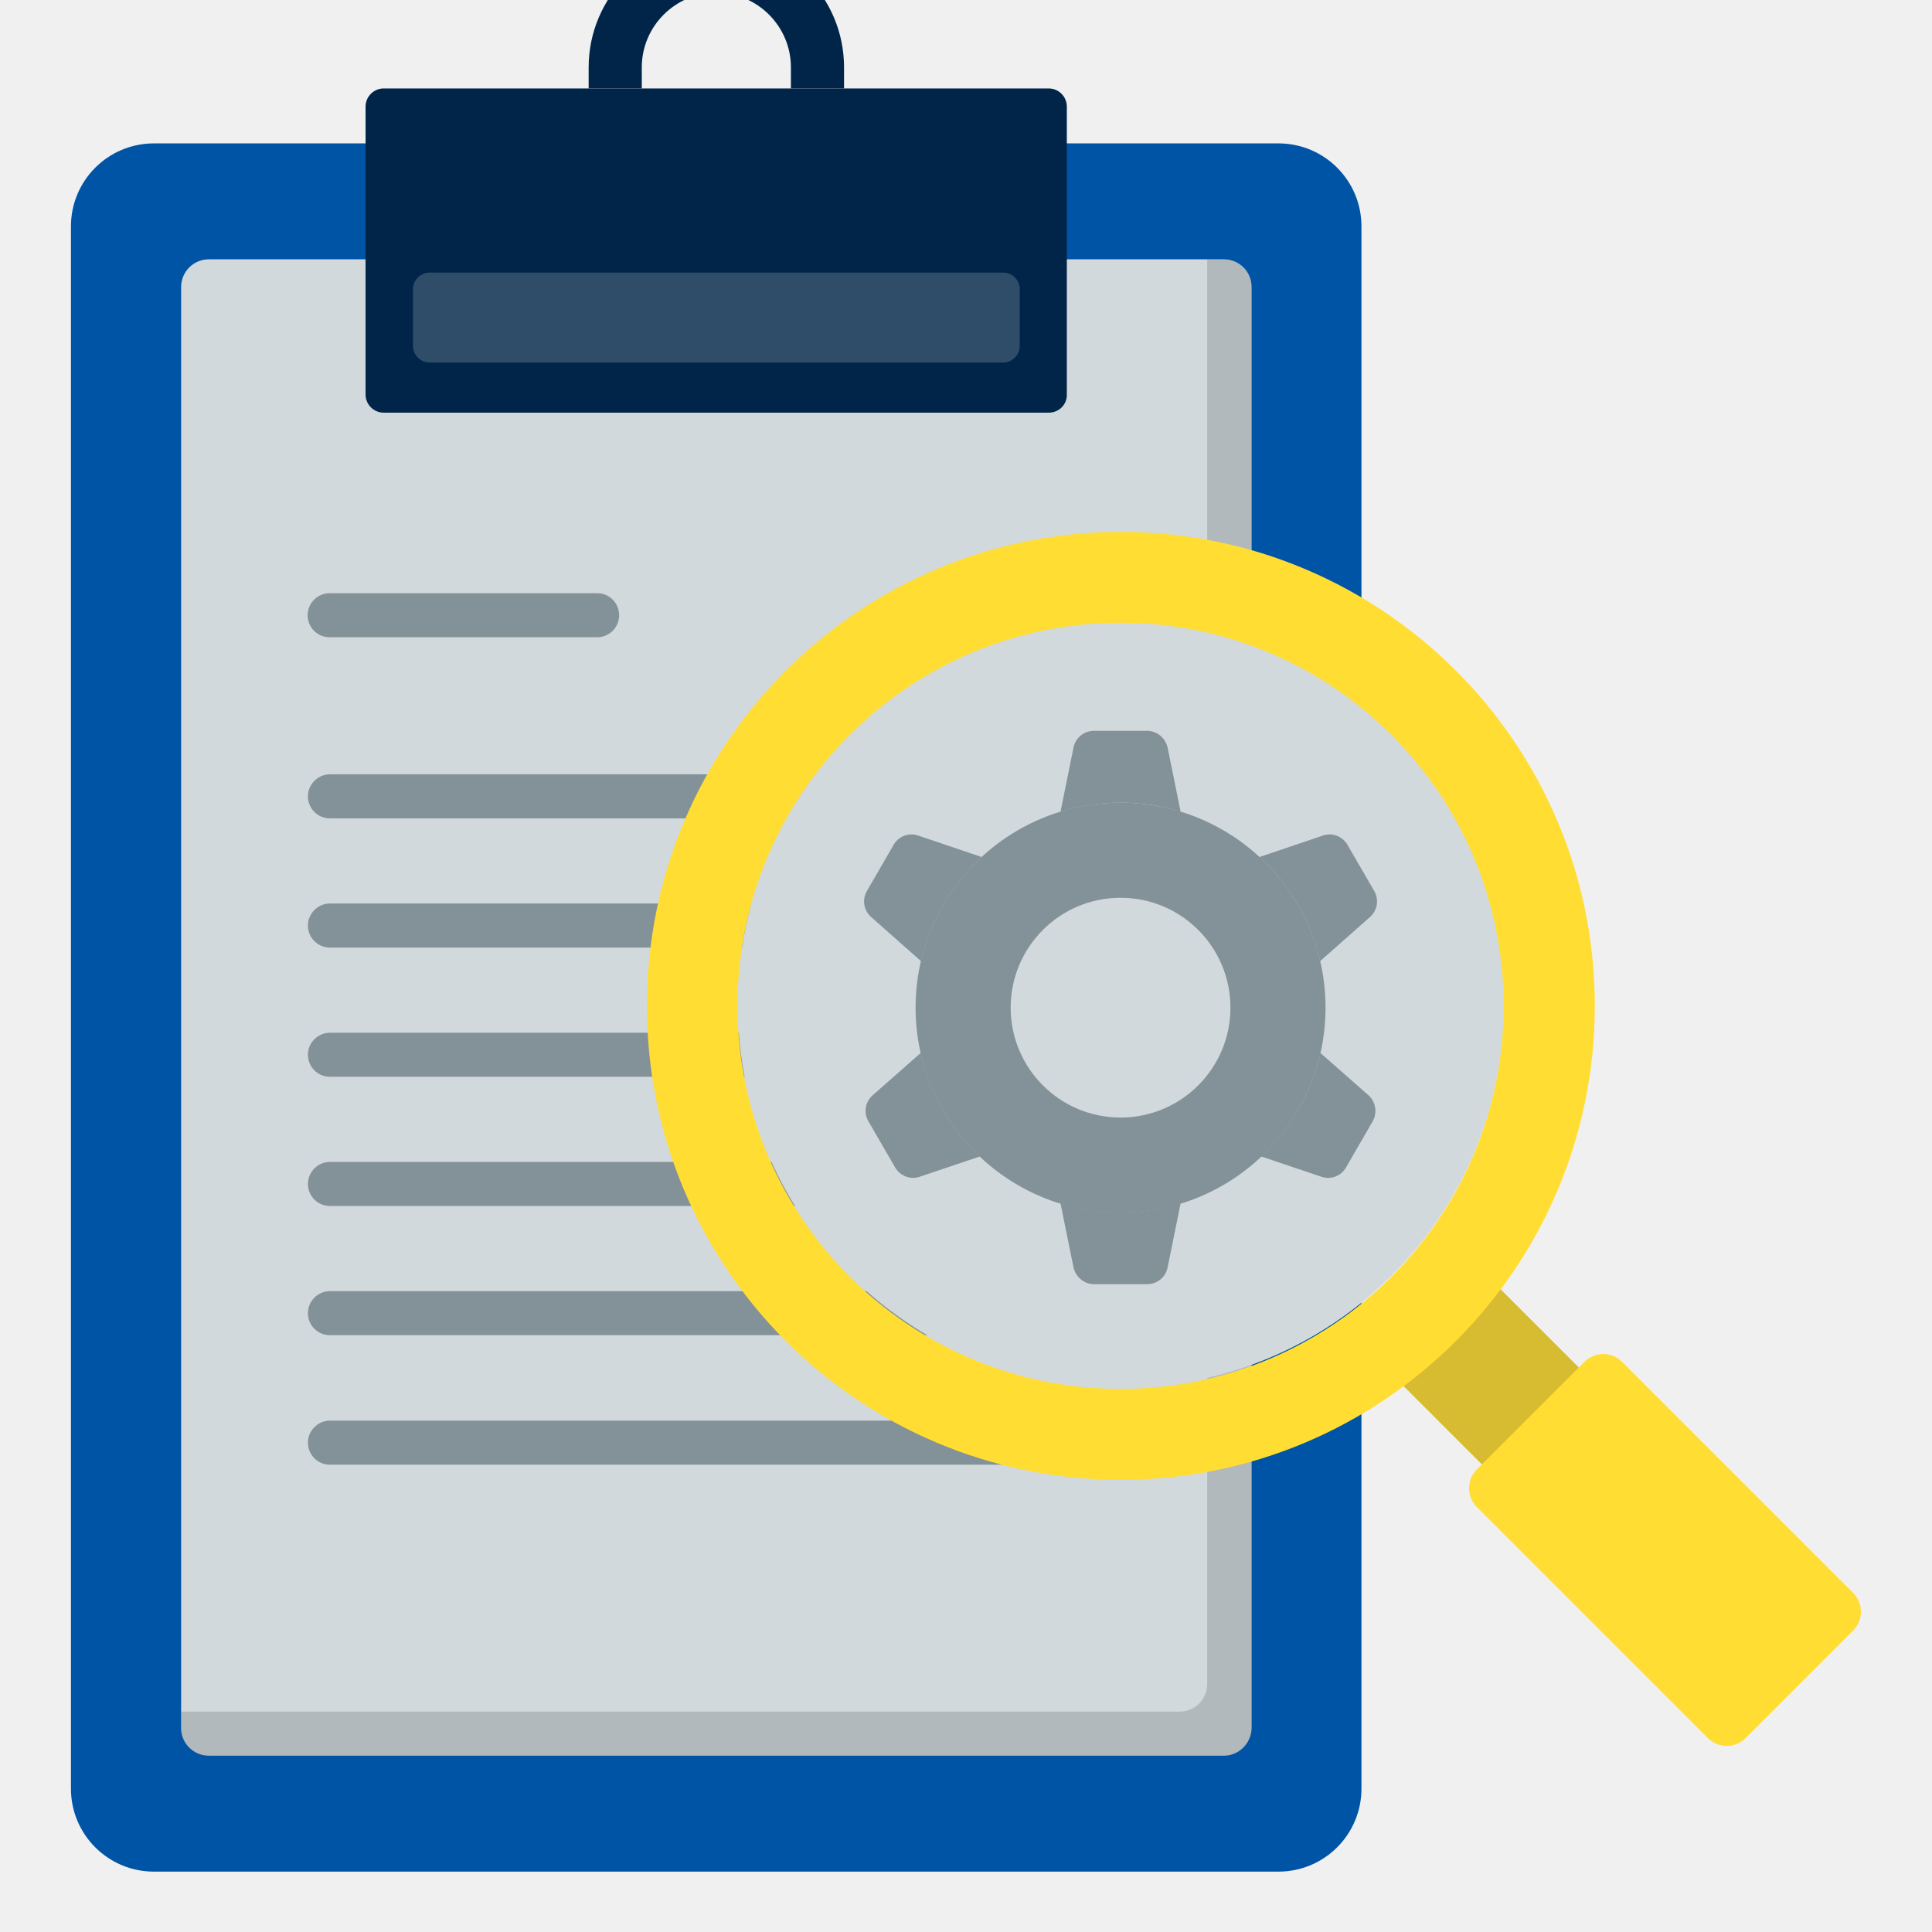
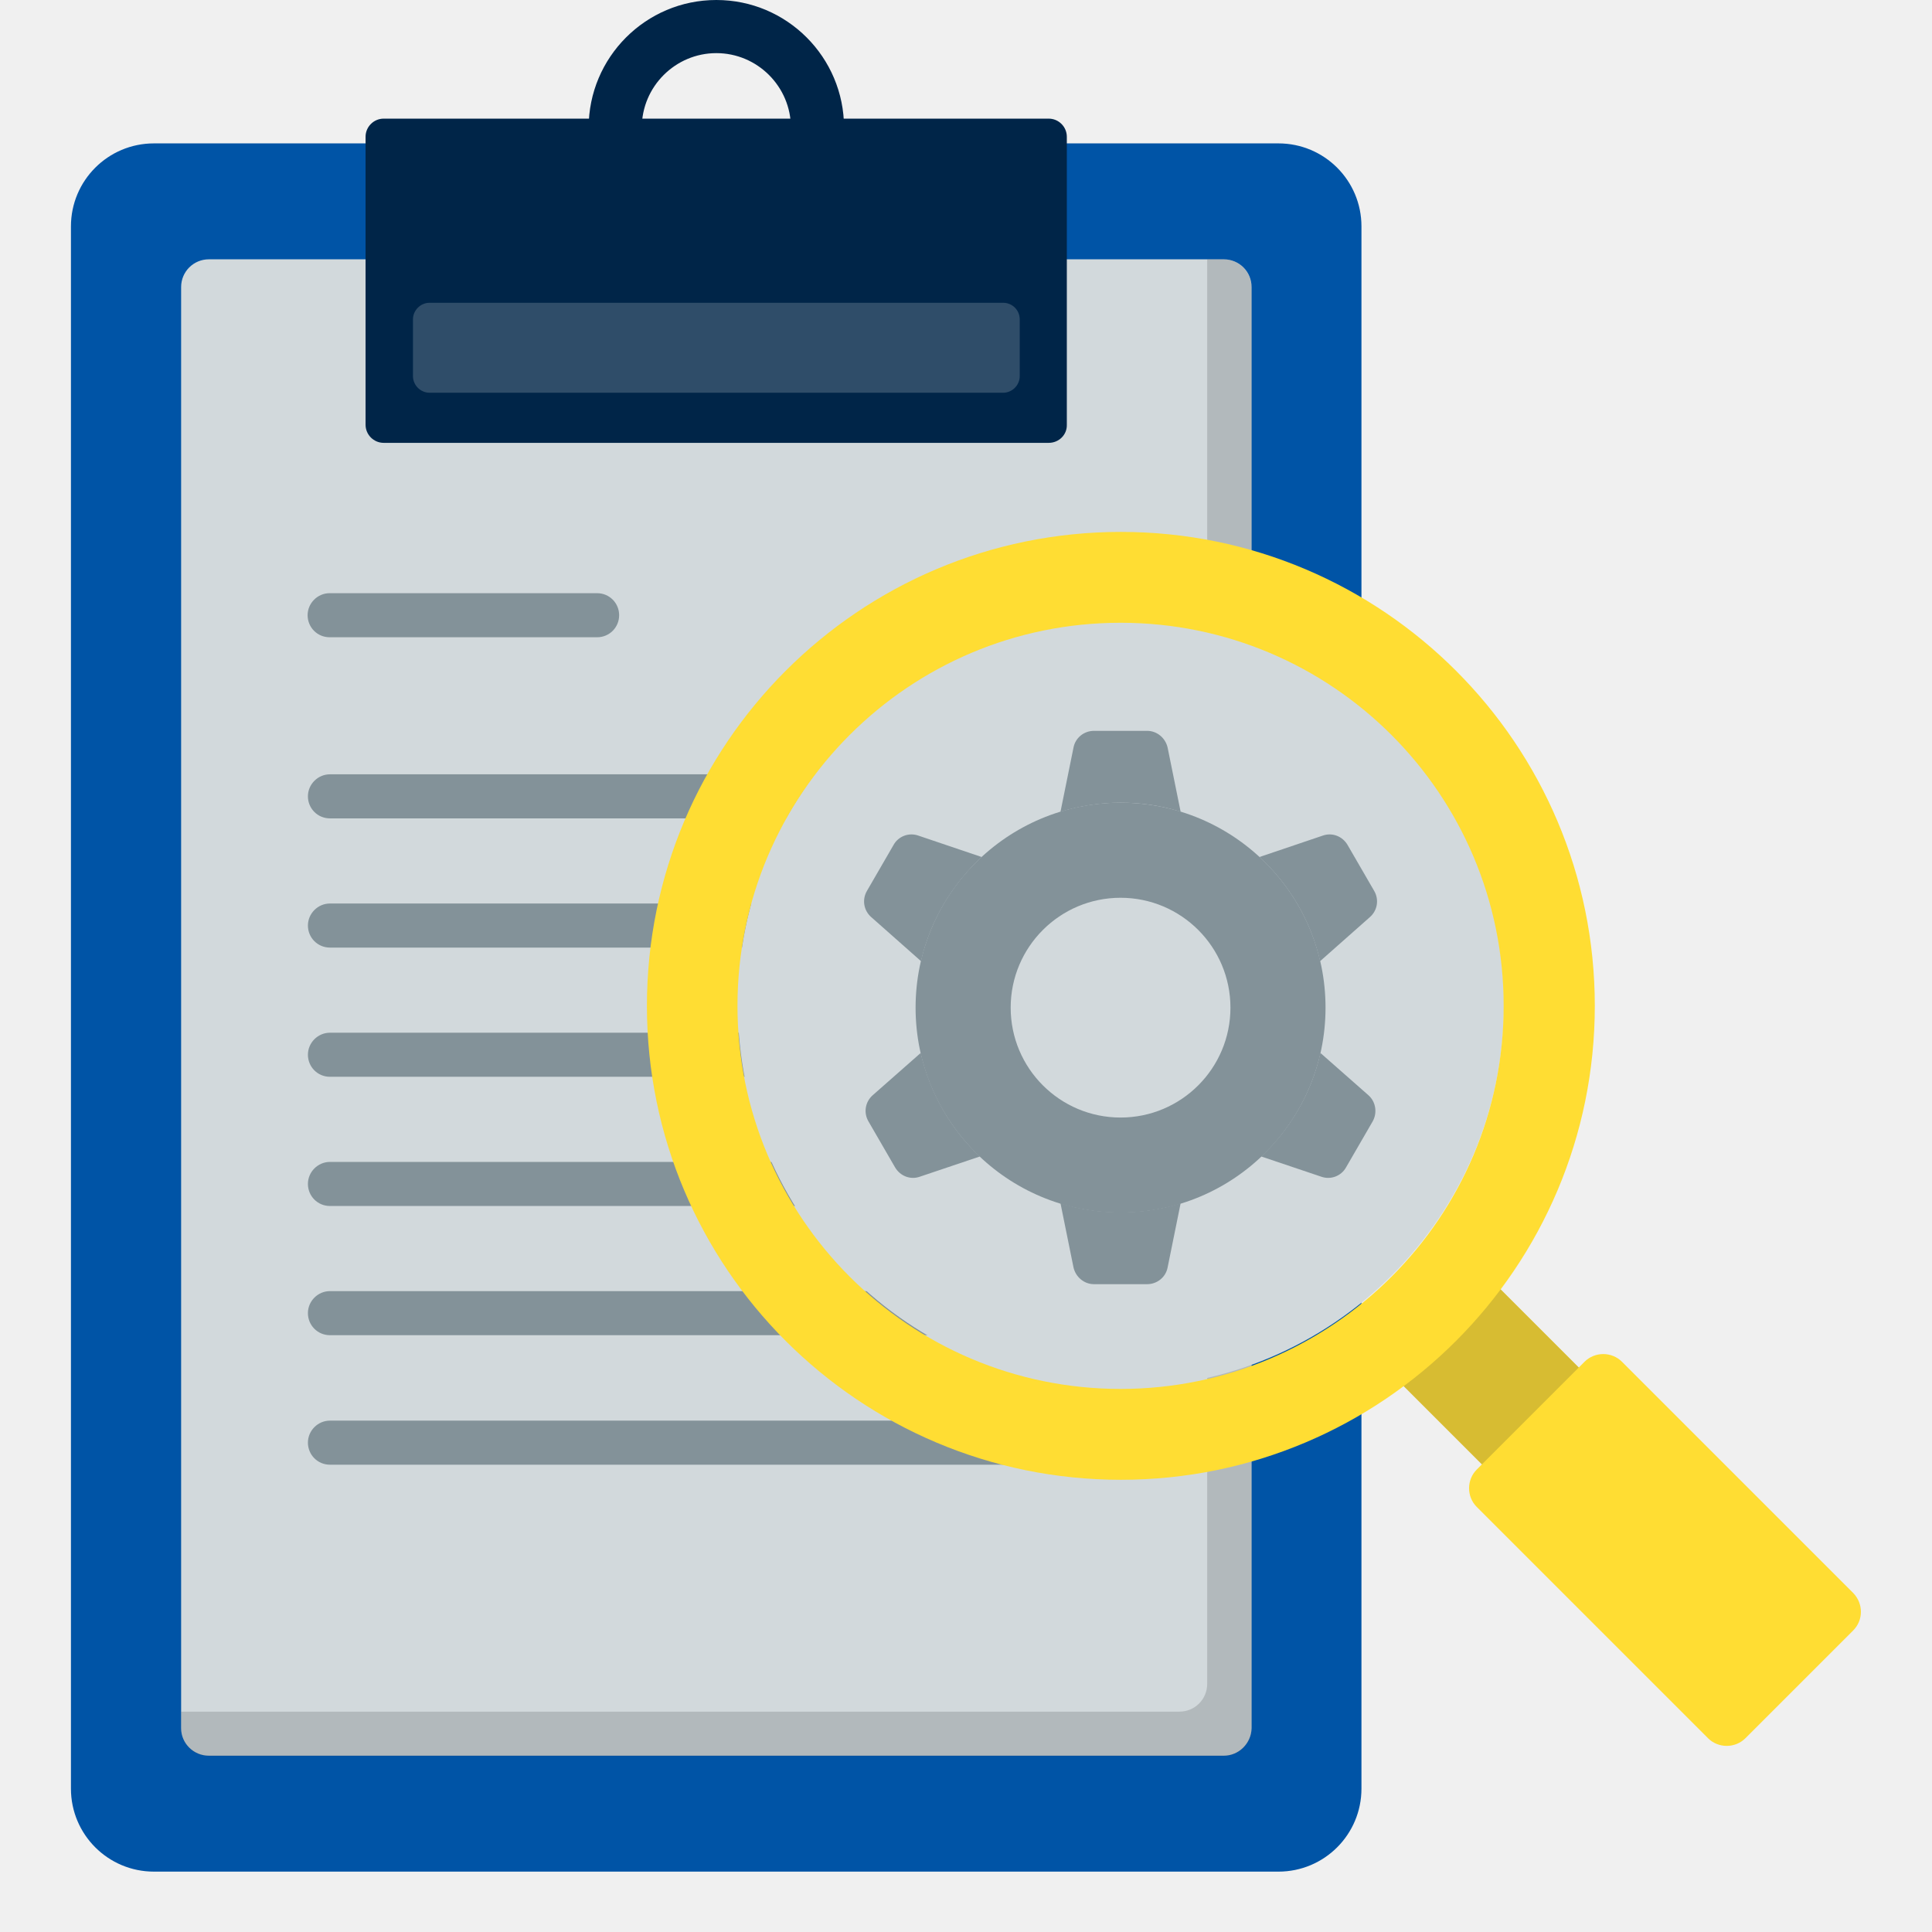
<svg xmlns="http://www.w3.org/2000/svg" width="64" height="64" viewBox="0 0 64 64" fill="none">
-   <g clip-path="url(#clip0_5442_9902)">
-     <path d="M44.91 44.33L48.12 41.12L52.97 45.97L49.76 49.18L44.91 44.33Z" fill="#FFDD33" />
-     <g opacity="0.19">
-       <path d="M44.91 44.33L48.12 41.12L52.97 45.97L49.76 49.18L44.91 44.33Z" fill="#2D2F31" />
+   <g id="More Than Just âTechnical Guidanceâ Explore our-enterprise-level-cto-services_technology-integration-and-analysis">
+     <g id="Group">
+       <g id="Group_2">
+         <g id="Group_3">
+           <g id="Group_4">
+             <g id="Group_5">
+               <g id="Group_6">
+                 <path id="Vector" d="M44.91 44.33L48.12 41.12L52.97 45.97L49.76 49.18L44.91 44.33Z" fill="#FFDD33" />
+               </g>
+             </g>
+           </g>
+         </g>
+       </g>
+       <g id="Group_7" opacity="0.19">
+         <g id="Group_8">
+           <g id="Group_9">
+             <g id="Group_10">
+               <g id="Group_11">
+                 <path id="Vector_2" d="M44.91 44.33L48.12 41.12L52.97 45.97L49.76 49.18L44.91 44.33Z" fill="#2D2F31" />
+               </g>
+             </g>
+           </g>
+         </g>
+       </g>
+       <g id="Group_12">
+         <g id="Group_13">
+           <g id="Group_14">
+             <path id="Vector_3" d="M42.35 62H5.1C3.58 62 2.35 60.77 2.35 59.25V7.5C2.35 5.98 3.58 4.75 5.1 4.75H42.35C43.87 4.75 45.1 5.98 45.1 7.5V59.25C45.1 60.77 43.87 62 42.35 62Z" fill="#0054A6" />
+           </g>
+         </g>
+       </g>
+       <g id="Group_15">
+         <g id="Group_16">
+           <path id="Vector_4" d="M40.54 58.16H6.92C6.41 58.16 6 57.75 6 57.25V9.51C6 9 6.41 8.59 6.92 8.59H40.54C41.05 8.59 41.46 9 41.46 9.51V57.25C41.45 57.75 41.04 58.16 40.54 58.16Z" fill="#D2D9DC" />
+         </g>
+       </g>
+       <g id="Group_17" opacity="0.19">
+         <g id="Group_18">
+           <path id="Vector_5" d="M40.54 8.59H39.99V55.78C39.99 56.29 39.58 56.7 39.07 56.7H6V57.25C6 57.76 6.41 58.17 6.92 58.17H40.54C41.05 58.17 41.46 57.76 41.46 57.25V9.51C41.45 9 41.04 8.59 40.54 8.59Z" fill="#2D2F31" />
+         </g>
+       </g>
+       <g id="Group_19">
+         <g id="Group_20">
+           <path id="Vector_6" d="M27.96 4.93H26.2V4.23C26.2 2.87 25.09 1.76 23.73 1.76C22.37 1.76 21.26 2.87 21.26 4.23V4.93H19.5V4.23C19.5 1.9 21.39 0 23.73 0C26.07 0 27.96 1.9 27.96 4.23V4.93Z" fill="#002548" />
+         </g>
+       </g>
+       <g id="Group_21">
+         <g id="Group_22">
+           <path id="Vector_7" d="M34.74 14.67H12.71C12.38 14.67 12.11 14.4 12.11 14.07V4.53C12.11 4.2 12.38 3.93 12.71 3.93H34.74C35.07 3.93 35.34 4.2 35.34 4.53V14.07C35.35 14.4 35.08 14.67 34.74 14.67Z" fill="#002548" />
+         </g>
+       </g>
+       <g id="Group_23" opacity="0.19">
+         <g id="Group_24">
+           <path id="Vector_8" d="M33.23 10.03H14.23C13.93 10.03 13.68 10.28 13.68 10.58V12.46C13.68 12.76 13.93 13.01 14.23 13.01H33.23C33.53 13.01 33.78 12.76 33.78 12.46V10.58C33.78 10.27 33.53 10.03 33.23 10.03Z" fill="#F9FAFB" />
+         </g>
+       </g>
+       <g id="Group_25">
+         <g id="Group_26">
+           <g id="Group_27">
+             <path id="Vector_9" d="M19.78 21.11H10.92C10.51 21.11 10.19 20.78 10.19 20.38C10.19 19.98 10.52 19.65 10.92 19.65H19.78C20.19 19.65 20.51 19.98 20.51 20.38C20.51 20.78 20.19 21.11 19.78 21.11Z" fill="#839299" />
+           </g>
+         </g>
+         <g id="Group_28">
+           <g id="Group_29">
+             <path id="Vector_10" d="M34.95 27.11H10.93C10.52 27.11 10.2 26.78 10.2 26.38C10.2 25.98 10.53 25.65 10.93 25.65H34.95C35.36 25.65 35.68 25.98 35.68 26.38C35.68 26.78 35.35 27.11 34.95 27.11Z" fill="#839299" />
+           </g>
+         </g>
+         <g id="Group_30">
+           <g id="Group_31">
+             <path id="Vector_11" d="M34.95 31.39H10.93C10.52 31.39 10.2 31.06 10.2 30.66C10.2 30.26 10.53 29.93 10.93 29.93H34.95C35.36 29.93 35.68 30.26 35.68 30.66C35.68 31.06 35.35 31.39 34.95 31.39Z" fill="#839299" />
+           </g>
+         </g>
+         <g id="Group_32">
+           <g id="Group_33">
+             <path id="Vector_12" d="M34.95 35.67H10.93C10.52 35.67 10.2 35.34 10.2 34.94C10.2 34.54 10.53 34.21 10.93 34.21H34.95C35.36 34.21 35.68 34.54 35.68 34.94C35.68 35.34 35.35 35.67 34.95 35.67Z" fill="#839299" />
+           </g>
+         </g>
+         <g id="Group_34">
+           <g id="Group_35">
+             <path id="Vector_13" d="M34.95 39.95H10.93C10.52 39.95 10.2 39.62 10.2 39.22C10.2 38.82 10.53 38.49 10.93 38.49H34.95C35.36 38.49 35.68 38.82 35.68 39.22C35.68 39.62 35.35 39.95 34.95 39.95Z" fill="#839299" />
+           </g>
+         </g>
+         <g id="Group_36">
+           <g id="Group_37">
+             <path id="Vector_14" d="M34.95 44.23H10.93C10.52 44.23 10.2 43.9 10.2 43.5C10.2 43.1 10.53 42.77 10.93 42.77H34.95C35.36 42.77 35.68 43.1 35.68 43.5C35.68 43.9 35.35 44.23 34.95 44.23Z" fill="#839299" />
+           </g>
+         </g>
+         <g id="Group_38">
+           <g id="Group_39">
+             <path id="Vector_15" d="M34.95 48.52H10.93C10.52 48.52 10.2 48.19 10.2 47.79C10.2 47.39 10.53 47.06 10.93 47.06H34.95C35.36 47.06 35.68 47.39 35.68 47.79C35.68 48.19 35.35 48.52 34.95 48.52Z" fill="#839299" />
+           </g>
+         </g>
+       </g>
+       <g id="Group_40">
+         <path id="Vector_16" d="M37.13 45.97C44.138 45.97 49.82 40.288 49.82 33.28C49.82 26.271 44.138 20.59 37.13 20.59C30.121 20.59 24.44 26.271 24.44 33.28C24.44 40.288 30.121 45.97 37.13 45.97Z" fill="#D2D9DC" />
+       </g>
+       <g id="Group_41">
+         <g id="Group_42">
+           <g id="Group_43">
+             <g id="Group_44">
+               <g id="Group_45">
+                 <path id="Vector_17" d="M61.39 52.77L53.73 45.11C53.39 44.77 52.83 44.77 52.49 45.11L48.92 48.68C48.58 49.02 48.58 49.58 48.92 49.92L56.58 57.58C56.92 57.92 57.48 57.92 57.82 57.58L61.39 54.01C61.73 53.67 61.73 53.12 61.39 52.77Z" fill="#FFDD33" />
+               </g>
+             </g>
+           </g>
+         </g>
+       </g>
+       <g id="Group_46">
+         <g id="Group_47">
+           <g id="Group_48">
+             <path id="Vector_18" d="M21.43 33.32C21.43 41.99 28.46 49.02 37.13 49.02C45.8 49.02 52.83 41.99 52.83 33.32C52.83 24.65 45.8 17.62 37.13 17.62C28.46 17.62 21.43 24.65 21.43 33.32ZM24.43 33.32C24.43 26.31 30.11 20.63 37.12 20.63C44.13 20.63 49.81 26.31 49.81 33.32C49.81 40.33 44.13 46.01 37.12 46.01C30.11 46.01 24.43 40.32 24.43 33.32Z" fill="#FFDD33" />
+           </g>
+         </g>
+       </g>
+       <g id="Group_49">
+         <g id="Group_50">
+           <g id="Group_51">
+             <g id="Group_52">
+               <g id="Group_53">
+                 <g id="Group_54">
+                   <g id="Group_55">
+                     <path id="Vector_19" d="M37.12 26.59C33.37 26.59 30.33 29.63 30.33 33.38C30.33 37.13 33.37 40.17 37.12 40.17C40.87 40.17 43.91 37.13 43.91 33.38C43.91 29.63 40.87 26.59 37.12 26.59ZM37.12 37.02C35.11 37.02 33.48 35.39 33.48 33.38C33.48 31.37 35.11 29.74 37.12 29.74C39.13 29.74 40.76 31.37 40.76 33.38C40.76 35.39 39.13 37.02 37.12 37.02Z" fill="#839299" />
+                   </g>
+                 </g>
+               </g>
+               <g id="Group_56">
+                 <g id="Group_57">
+                   <g id="Group_58">
+                     <g id="Group_59">
+                       <path id="Vector_20" d="M43.73 31.84L45.38 30.38C45.63 30.16 45.69 29.8 45.52 29.51L44.64 27.99C44.47 27.7 44.13 27.57 43.82 27.68L41.72 28.39C42.7 29.29 43.42 30.49 43.73 31.84Z" fill="#839299" />
+                     </g>
+                   </g>
+                 </g>
+                 <g id="Group_60">
+                   <g id="Group_61">
+                     <g id="Group_62">
+                       <path id="Vector_21" d="M28.86 30.38L30.51 31.84C30.82 30.49 31.54 29.3 32.52 28.39L30.42 27.68C30.11 27.57 29.76 27.7 29.6 27.99L28.72 29.51C28.55 29.8 28.61 30.16 28.86 30.38Z" fill="#839299" />
+                     </g>
+                   </g>
+                 </g>
+                 <g id="Group_63">
+                   <g id="Group_64">
+                     <g id="Group_65">
+                       <path id="Vector_22" d="M37.12 26.59C37.81 26.59 38.48 26.69 39.11 26.89L38.68 24.77C38.61 24.45 38.33 24.21 38 24.21H36.24C35.91 24.21 35.62 24.44 35.56 24.77L35.13 26.89C35.76 26.7 36.43 26.59 37.12 26.59Z" fill="#839299" />
+                     </g>
+                   </g>
+                 </g>
+                 <g id="Group_66">
+                   <g id="Group_67">
+                     <g id="Group_68">
+                       <path id="Vector_23" d="M45.33 36.28L43.74 34.88C43.44 36.22 42.74 37.4 41.78 38.31L43.77 38.98C44.08 39.09 44.43 38.96 44.59 38.67L45.47 37.15C45.63 36.87 45.58 36.5 45.33 36.28Z" fill="#839299" />
+                     </g>
+                   </g>
+                 </g>
+                 <g id="Group_69">
+                   <g id="Group_70">
+                     <g id="Group_71">
+                       <path id="Vector_24" d="M37.12 40.16C36.43 40.16 35.76 40.06 35.13 39.86L35.56 41.98C35.63 42.3 35.91 42.54 36.24 42.54H38C38.33 42.54 38.62 42.31 38.68 41.98L39.11 39.86C38.48 40.06 37.81 40.16 37.12 40.16Z" fill="#839299" />
+                     </g>
+                   </g>
+                 </g>
+                 <g id="Group_72">
+                   <g id="Group_73">
+                     <g id="Group_74">
+                       <path id="Vector_25" d="M30.5 34.88L28.91 36.28C28.66 36.5 28.6 36.86 28.77 37.15L29.65 38.67C29.82 38.96 30.16 39.09 30.47 38.98L32.46 38.31C31.5 37.41 30.81 36.22 30.5 34.88Z" fill="#839299" />
+                     </g>
+                   </g>
+                 </g>
+               </g>
+             </g>
+           </g>
+         </g>
+       </g>
    </g>
-     <path d="M42.35 62H5.1C3.58 62 2.35 60.77 2.35 59.25V7.5C2.35 5.98 3.58 4.75 5.1 4.75H42.35C43.87 4.75 45.1 5.98 45.1 7.5V59.25C45.1 60.77 43.87 62 42.35 62Z" fill="#0054A6" />
-     <path d="M40.54 58.16H6.92C6.41 58.16 6 57.75 6 57.25V9.51C6 9 6.41 8.59 6.92 8.59H40.54C41.05 8.59 41.46 9 41.46 9.51V57.25C41.45 57.75 41.04 58.16 40.54 58.16Z" fill="#D2D9DC" />
-     <g opacity="0.19">
-       <path d="M40.54 8.59H39.99V55.78C39.99 56.29 39.58 56.7 39.07 56.7H6V57.25C6 57.76 6.41 58.17 6.92 58.17H40.54C41.05 58.17 41.46 57.76 41.46 57.25V9.51C41.45 9 41.04 8.59 40.54 8.59Z" fill="#2D2F31" />
-     </g>
-     <path d="M27.96 2.93H26.2V2.23C26.2 0.87 25.09 -0.24 23.73 -0.24C22.37 -0.24 21.26 0.87 21.26 2.23V2.93H19.5V2.23C19.5 -0.1 21.39 -2 23.73 -2C26.07 -2 27.96 -0.1 27.96 2.23V2.93Z" fill="#002548" />
-     <path d="M34.74 13.67H12.71C12.38 13.67 12.11 13.4 12.11 13.07V3.53C12.11 3.2 12.38 2.93 12.71 2.93H34.74C35.07 2.93 35.34 3.2 35.34 3.53V13.07C35.35 13.4 35.08 13.67 34.74 13.67Z" fill="#002548" />
-     <g opacity="0.19">
-       <path d="M33.23 9.03H14.23C13.93 9.03 13.68 9.28 13.68 9.58V11.46C13.68 11.76 13.93 12.01 14.23 12.01H33.23C33.53 12.01 33.78 11.76 33.78 11.46V9.58C33.78 9.27 33.53 9.03 33.23 9.03Z" fill="#F9FAFB" />
-     </g>
-     <path d="M19.78 21.11H10.92C10.51 21.11 10.19 20.78 10.19 20.38C10.19 19.98 10.52 19.65 10.92 19.65H19.78C20.19 19.65 20.51 19.98 20.51 20.38C20.51 20.78 20.19 21.11 19.78 21.11Z" fill="#839299" />
-     <path d="M34.95 27.11H10.93C10.52 27.11 10.2 26.78 10.2 26.38C10.2 25.98 10.53 25.65 10.93 25.65H34.95C35.36 25.65 35.68 25.98 35.68 26.38C35.68 26.78 35.35 27.11 34.95 27.11Z" fill="#839299" />
-     <path d="M34.95 31.39H10.93C10.52 31.39 10.2 31.06 10.2 30.66C10.2 30.26 10.53 29.93 10.93 29.93H34.95C35.36 29.93 35.68 30.26 35.68 30.66C35.68 31.06 35.35 31.39 34.95 31.39Z" fill="#839299" />
-     <path d="M34.95 35.67H10.93C10.52 35.67 10.2 35.34 10.2 34.94C10.2 34.54 10.53 34.21 10.93 34.21H34.95C35.36 34.21 35.68 34.54 35.68 34.94C35.68 35.34 35.35 35.67 34.95 35.67Z" fill="#839299" />
-     <path d="M34.95 39.95H10.93C10.52 39.95 10.2 39.62 10.2 39.22C10.2 38.82 10.53 38.49 10.93 38.49H34.95C35.36 38.49 35.68 38.82 35.68 39.22C35.68 39.62 35.35 39.95 34.95 39.95Z" fill="#839299" />
-     <path d="M34.95 44.23H10.93C10.52 44.23 10.2 43.9 10.2 43.5C10.2 43.1 10.53 42.77 10.93 42.77H34.95C35.36 42.77 35.68 43.1 35.68 43.5C35.68 43.9 35.35 44.23 34.95 44.23Z" fill="#839299" />
-     <path d="M34.95 48.52H10.93C10.52 48.52 10.2 48.19 10.2 47.79C10.2 47.39 10.53 47.06 10.93 47.06H34.95C35.36 47.06 35.68 47.39 35.68 47.79C35.68 48.19 35.35 48.52 34.95 48.52Z" fill="#839299" />
-     <path d="M37.13 45.97C44.138 45.97 49.82 40.288 49.82 33.28C49.82 26.271 44.138 20.59 37.13 20.59C30.121 20.59 24.44 26.271 24.44 33.28C24.44 40.288 30.121 45.97 37.13 45.97Z" fill="#D2D9DC" />
-     <path d="M61.39 52.77L53.73 45.11C53.39 44.77 52.83 44.77 52.49 45.11L48.92 48.68C48.58 49.02 48.58 49.58 48.92 49.92L56.58 57.58C56.92 57.92 57.48 57.92 57.82 57.58L61.39 54.01C61.73 53.67 61.73 53.12 61.39 52.77Z" fill="#FFDD33" />
-     <path d="M21.43 33.32C21.43 41.99 28.46 49.02 37.13 49.02C45.8 49.02 52.83 41.99 52.83 33.32C52.83 24.65 45.8 17.62 37.13 17.62C28.46 17.62 21.43 24.65 21.43 33.32ZM24.43 33.32C24.43 26.31 30.11 20.63 37.12 20.63C44.13 20.63 49.81 26.31 49.81 33.32C49.81 40.33 44.13 46.01 37.12 46.01C30.11 46.01 24.43 40.32 24.43 33.32Z" fill="#FFDD33" />
-     <path d="M37.12 26.59C33.37 26.59 30.33 29.63 30.33 33.38C30.33 37.13 33.37 40.17 37.12 40.17C40.87 40.17 43.91 37.13 43.91 33.38C43.91 29.63 40.87 26.59 37.12 26.59ZM37.12 37.02C35.11 37.02 33.48 35.39 33.48 33.38C33.48 31.37 35.11 29.74 37.12 29.74C39.13 29.74 40.76 31.37 40.76 33.38C40.76 35.39 39.13 37.02 37.12 37.02Z" fill="#839299" />
-     <path d="M43.73 31.84L45.38 30.38C45.63 30.16 45.69 29.8 45.52 29.51L44.64 27.99C44.47 27.7 44.13 27.57 43.82 27.68L41.72 28.39C42.7 29.29 43.42 30.49 43.73 31.84Z" fill="#839299" />
-     <path d="M28.86 30.38L30.51 31.84C30.82 30.49 31.54 29.3 32.52 28.39L30.42 27.68C30.11 27.57 29.76 27.7 29.6 27.99L28.72 29.51C28.55 29.8 28.61 30.16 28.86 30.38Z" fill="#839299" />
-     <path d="M37.12 26.59C37.81 26.59 38.48 26.69 39.11 26.89L38.68 24.77C38.61 24.45 38.33 24.21 38 24.21H36.24C35.91 24.21 35.62 24.44 35.56 24.77L35.13 26.89C35.76 26.7 36.43 26.59 37.12 26.59Z" fill="#839299" />
-     <path d="M45.33 36.28L43.74 34.88C43.44 36.22 42.74 37.4 41.78 38.31L43.77 38.98C44.08 39.09 44.43 38.96 44.59 38.67L45.47 37.15C45.63 36.87 45.58 36.5 45.33 36.28Z" fill="#839299" />
-     <path d="M37.12 40.16C36.43 40.16 35.76 40.06 35.13 39.86L35.56 41.98C35.63 42.3 35.91 42.54 36.24 42.54H38C38.33 42.54 38.62 42.31 38.68 41.98L39.11 39.86C38.48 40.06 37.81 40.16 37.12 40.16Z" fill="#839299" />
-     <path d="M30.5 34.88L28.91 36.28C28.66 36.5 28.6 36.86 28.77 37.15L29.65 38.67C29.82 38.96 30.16 39.09 30.47 38.98L32.46 38.31C31.5 37.41 30.81 36.22 30.5 34.88Z" fill="#839299" />
  </g>
-   <defs>
-     <clipPath id="clip0_5442_9902">
-       <rect width="64" height="64" fill="white" />
-     </clipPath>
-   </defs>
</svg>
